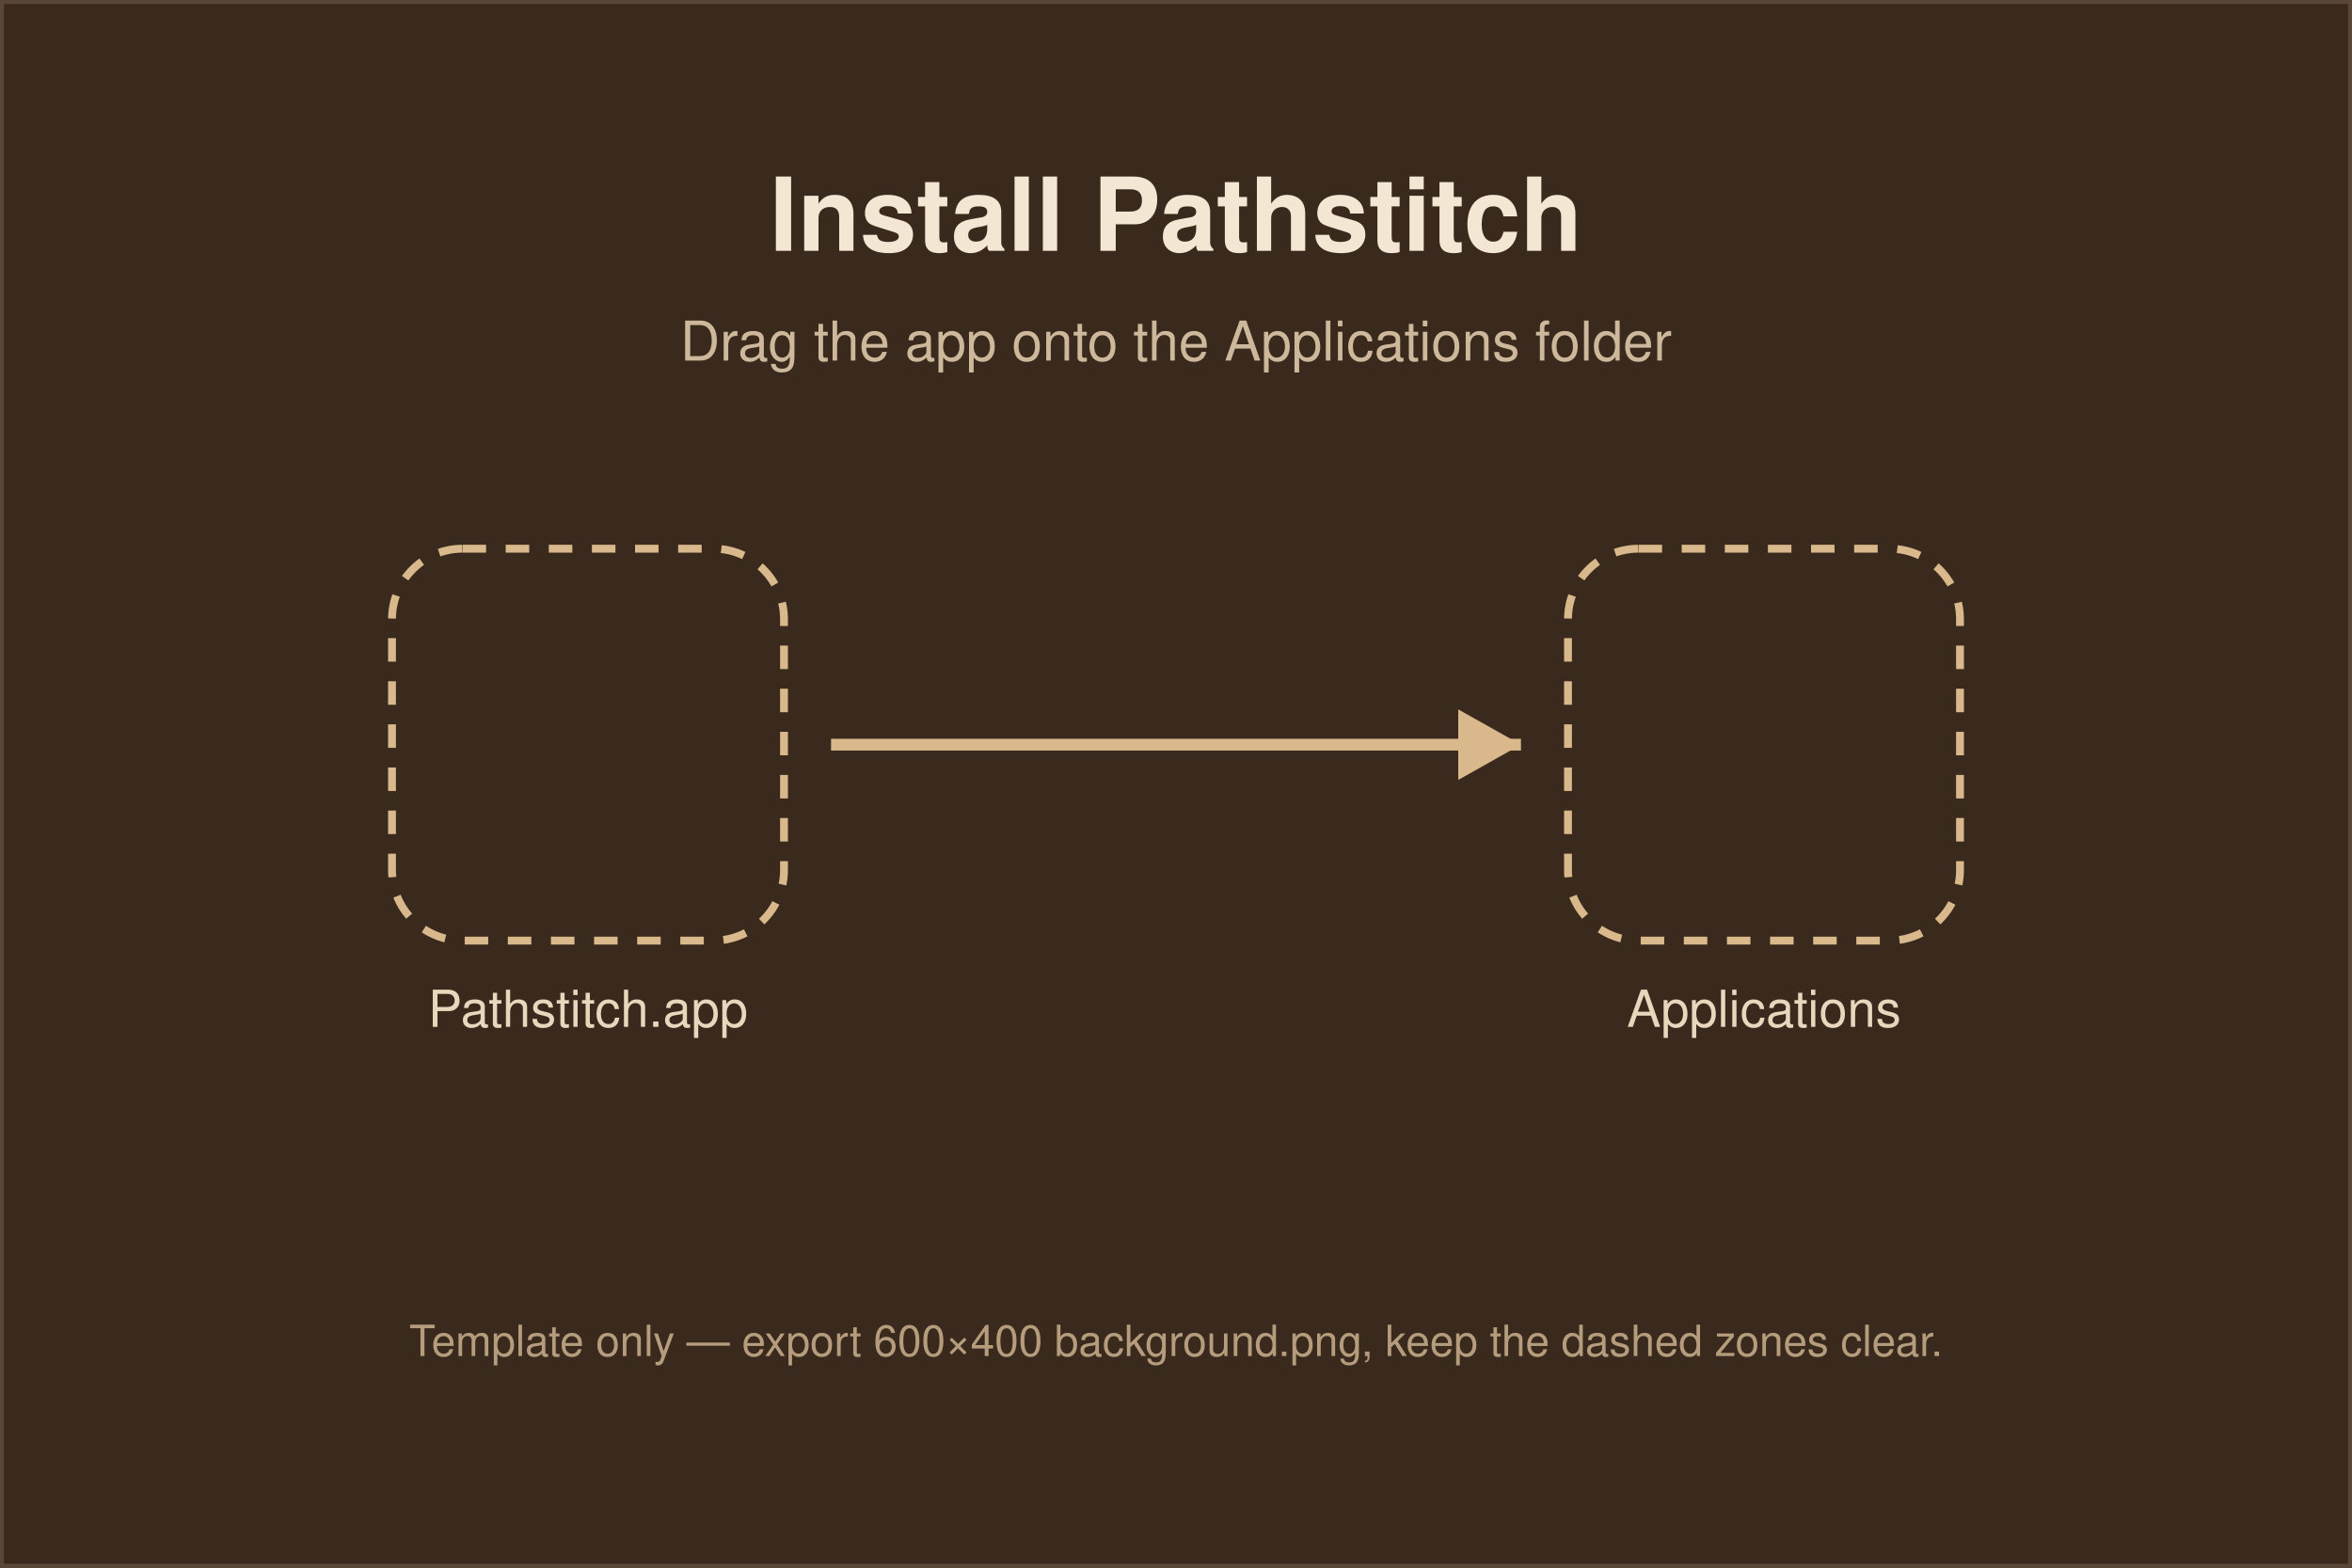
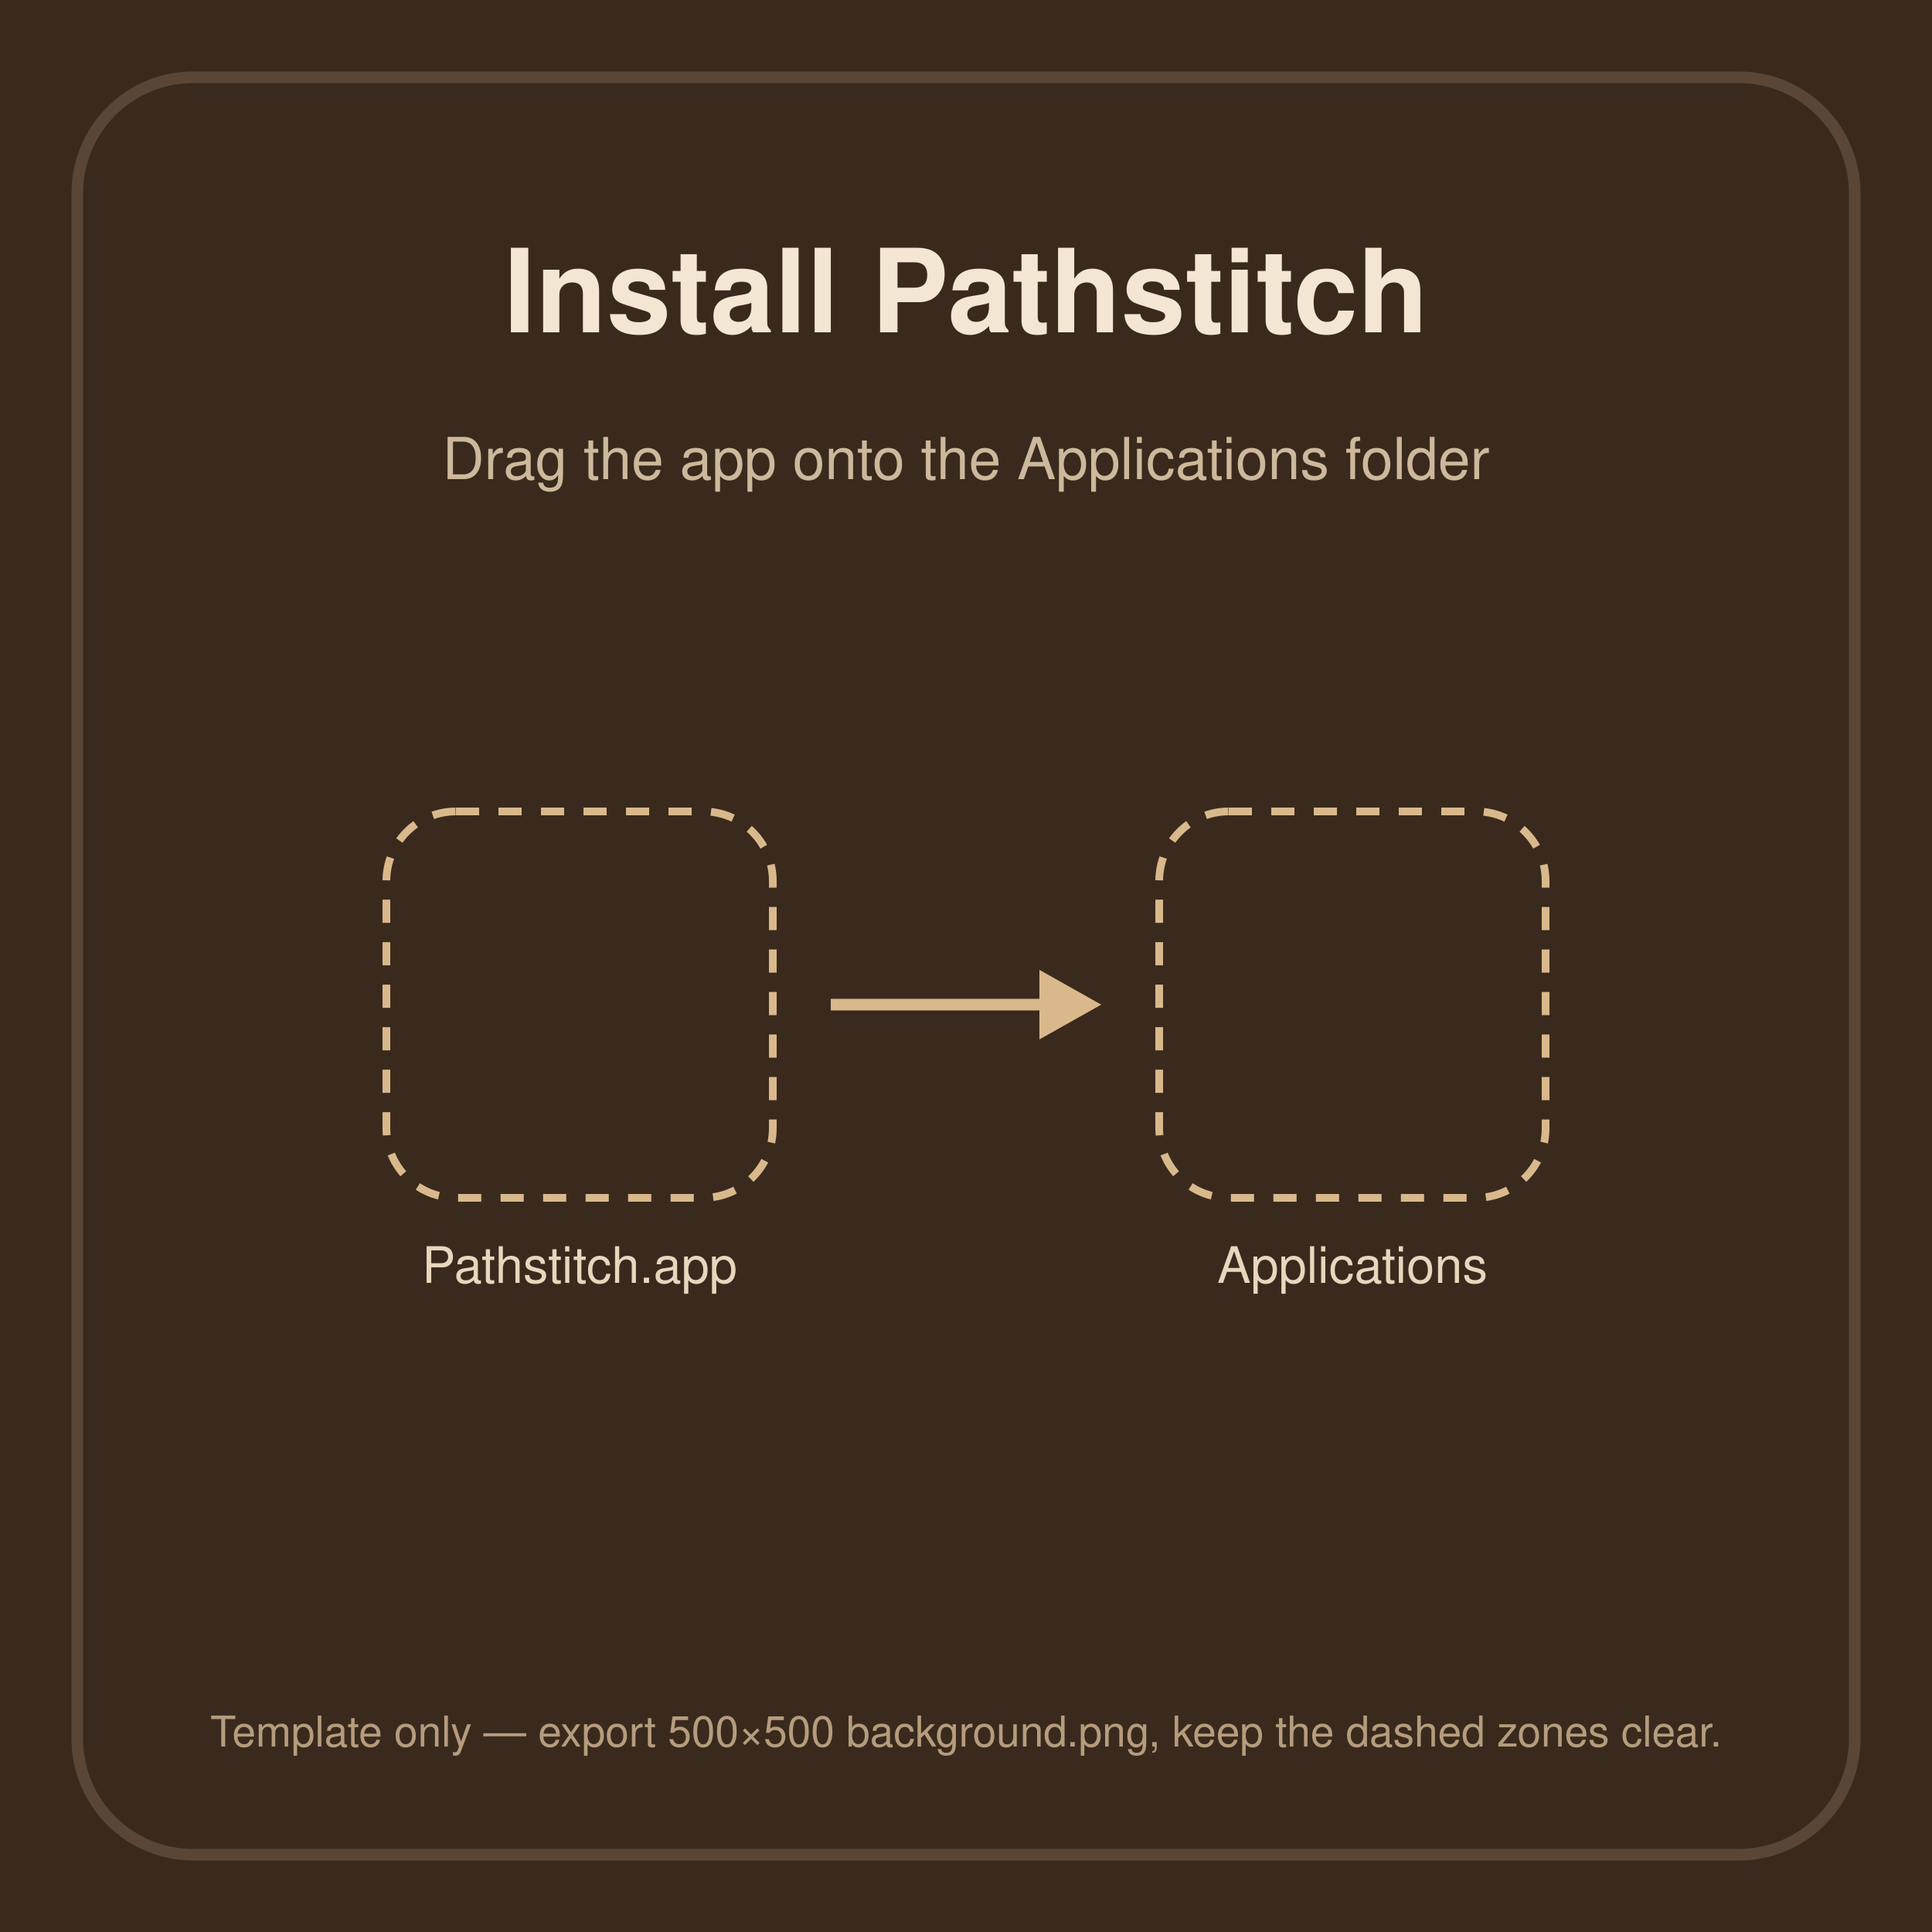
- <svg xmlns="http://www.w3.org/2000/svg" width="600" height="400" viewBox="0 0 600 400">
-   <rect x="0" y="0" width="600" height="400" fill="#3a2a1d" />
-   <rect x="0" y="0" width="600" height="400" fill="none" stroke="#5a4636" stroke-width="2" />
-   <text x="300" y="64" text-anchor="middle" font-family="Helvetica, Arial, sans-serif" font-size="26" font-weight="700" fill="#f3e6d2">Install Pathstitch</text>
-   <text x="300" y="92" text-anchor="middle" font-family="Helvetica, Arial, sans-serif" font-size="14" fill="#cdb89c">Drag the app onto the Applications folder</text>
-   <rect x="100" y="140" width="100" height="100" rx="18" fill="none" stroke="#d9b98c" stroke-width="2" stroke-dasharray="6 5" />
-   <text x="150" y="262" text-anchor="middle" font-family="Helvetica, Arial, sans-serif" font-size="13" fill="#e8d6bd">Pathstitch.app</text>
-   <rect x="400" y="140" width="100" height="100" rx="18" fill="none" stroke="#d9b98c" stroke-width="2" stroke-dasharray="6 5" />
-   <text x="450" y="262" text-anchor="middle" font-family="Helvetica, Arial, sans-serif" font-size="13" fill="#e8d6bd">Applications</text>
-   <line x1="212" y1="190" x2="388" y2="190" stroke="#d9b98c" stroke-width="3" />
-   <polygon points="388,190 372,181 372,199" fill="#d9b98c" />
-   <text x="300" y="346" text-anchor="middle" font-family="Helvetica, Arial, sans-serif" font-size="11" fill="#b59c7d">Template only — export 600×400 background.png, keep the dashed zones clear.</text>
+ <svg xmlns="http://www.w3.org/2000/svg" width="500" height="500" viewBox="0 0 500 500">
+   <rect x="0" y="0" width="500" height="500" fill="#3a2a1d" />
+   <rect x="20" y="20" width="460" height="460" rx="30" fill="none" stroke="#5a4636" stroke-width="3" />
+   <text x="250" y="86" text-anchor="middle" font-family="Helvetica, Arial, sans-serif" font-size="30" font-weight="700" fill="#f3e6d2">Install Pathstitch</text>
+   <text x="250" y="124" text-anchor="middle" font-family="Helvetica, Arial, sans-serif" font-size="15" fill="#cdb89c">Drag the app onto the Applications folder</text>
+   <rect x="100" y="210" width="100" height="100" rx="18" fill="none" stroke="#d9b98c" stroke-width="2" stroke-dasharray="6 5" />
+   <text x="150" y="332" text-anchor="middle" font-family="Helvetica, Arial, sans-serif" font-size="13" fill="#e8d6bd">Pathstitch.app</text>
+   <rect x="300" y="210" width="100" height="100" rx="18" fill="none" stroke="#d9b98c" stroke-width="2" stroke-dasharray="6 5" />
+   <text x="350" y="332" text-anchor="middle" font-family="Helvetica, Arial, sans-serif" font-size="13" fill="#e8d6bd">Applications</text>
+   <line x1="215" y1="260" x2="281" y2="260" stroke="#d9b98c" stroke-width="3" />
+   <polygon points="285,260 269,251 269,269" fill="#d9b98c" />
+   <text x="250" y="452" text-anchor="middle" font-family="Helvetica, Arial, sans-serif" font-size="11" fill="#b59c7d">Template only — export 500×500 background.png, keep the dashed zones clear.</text>
</svg>
